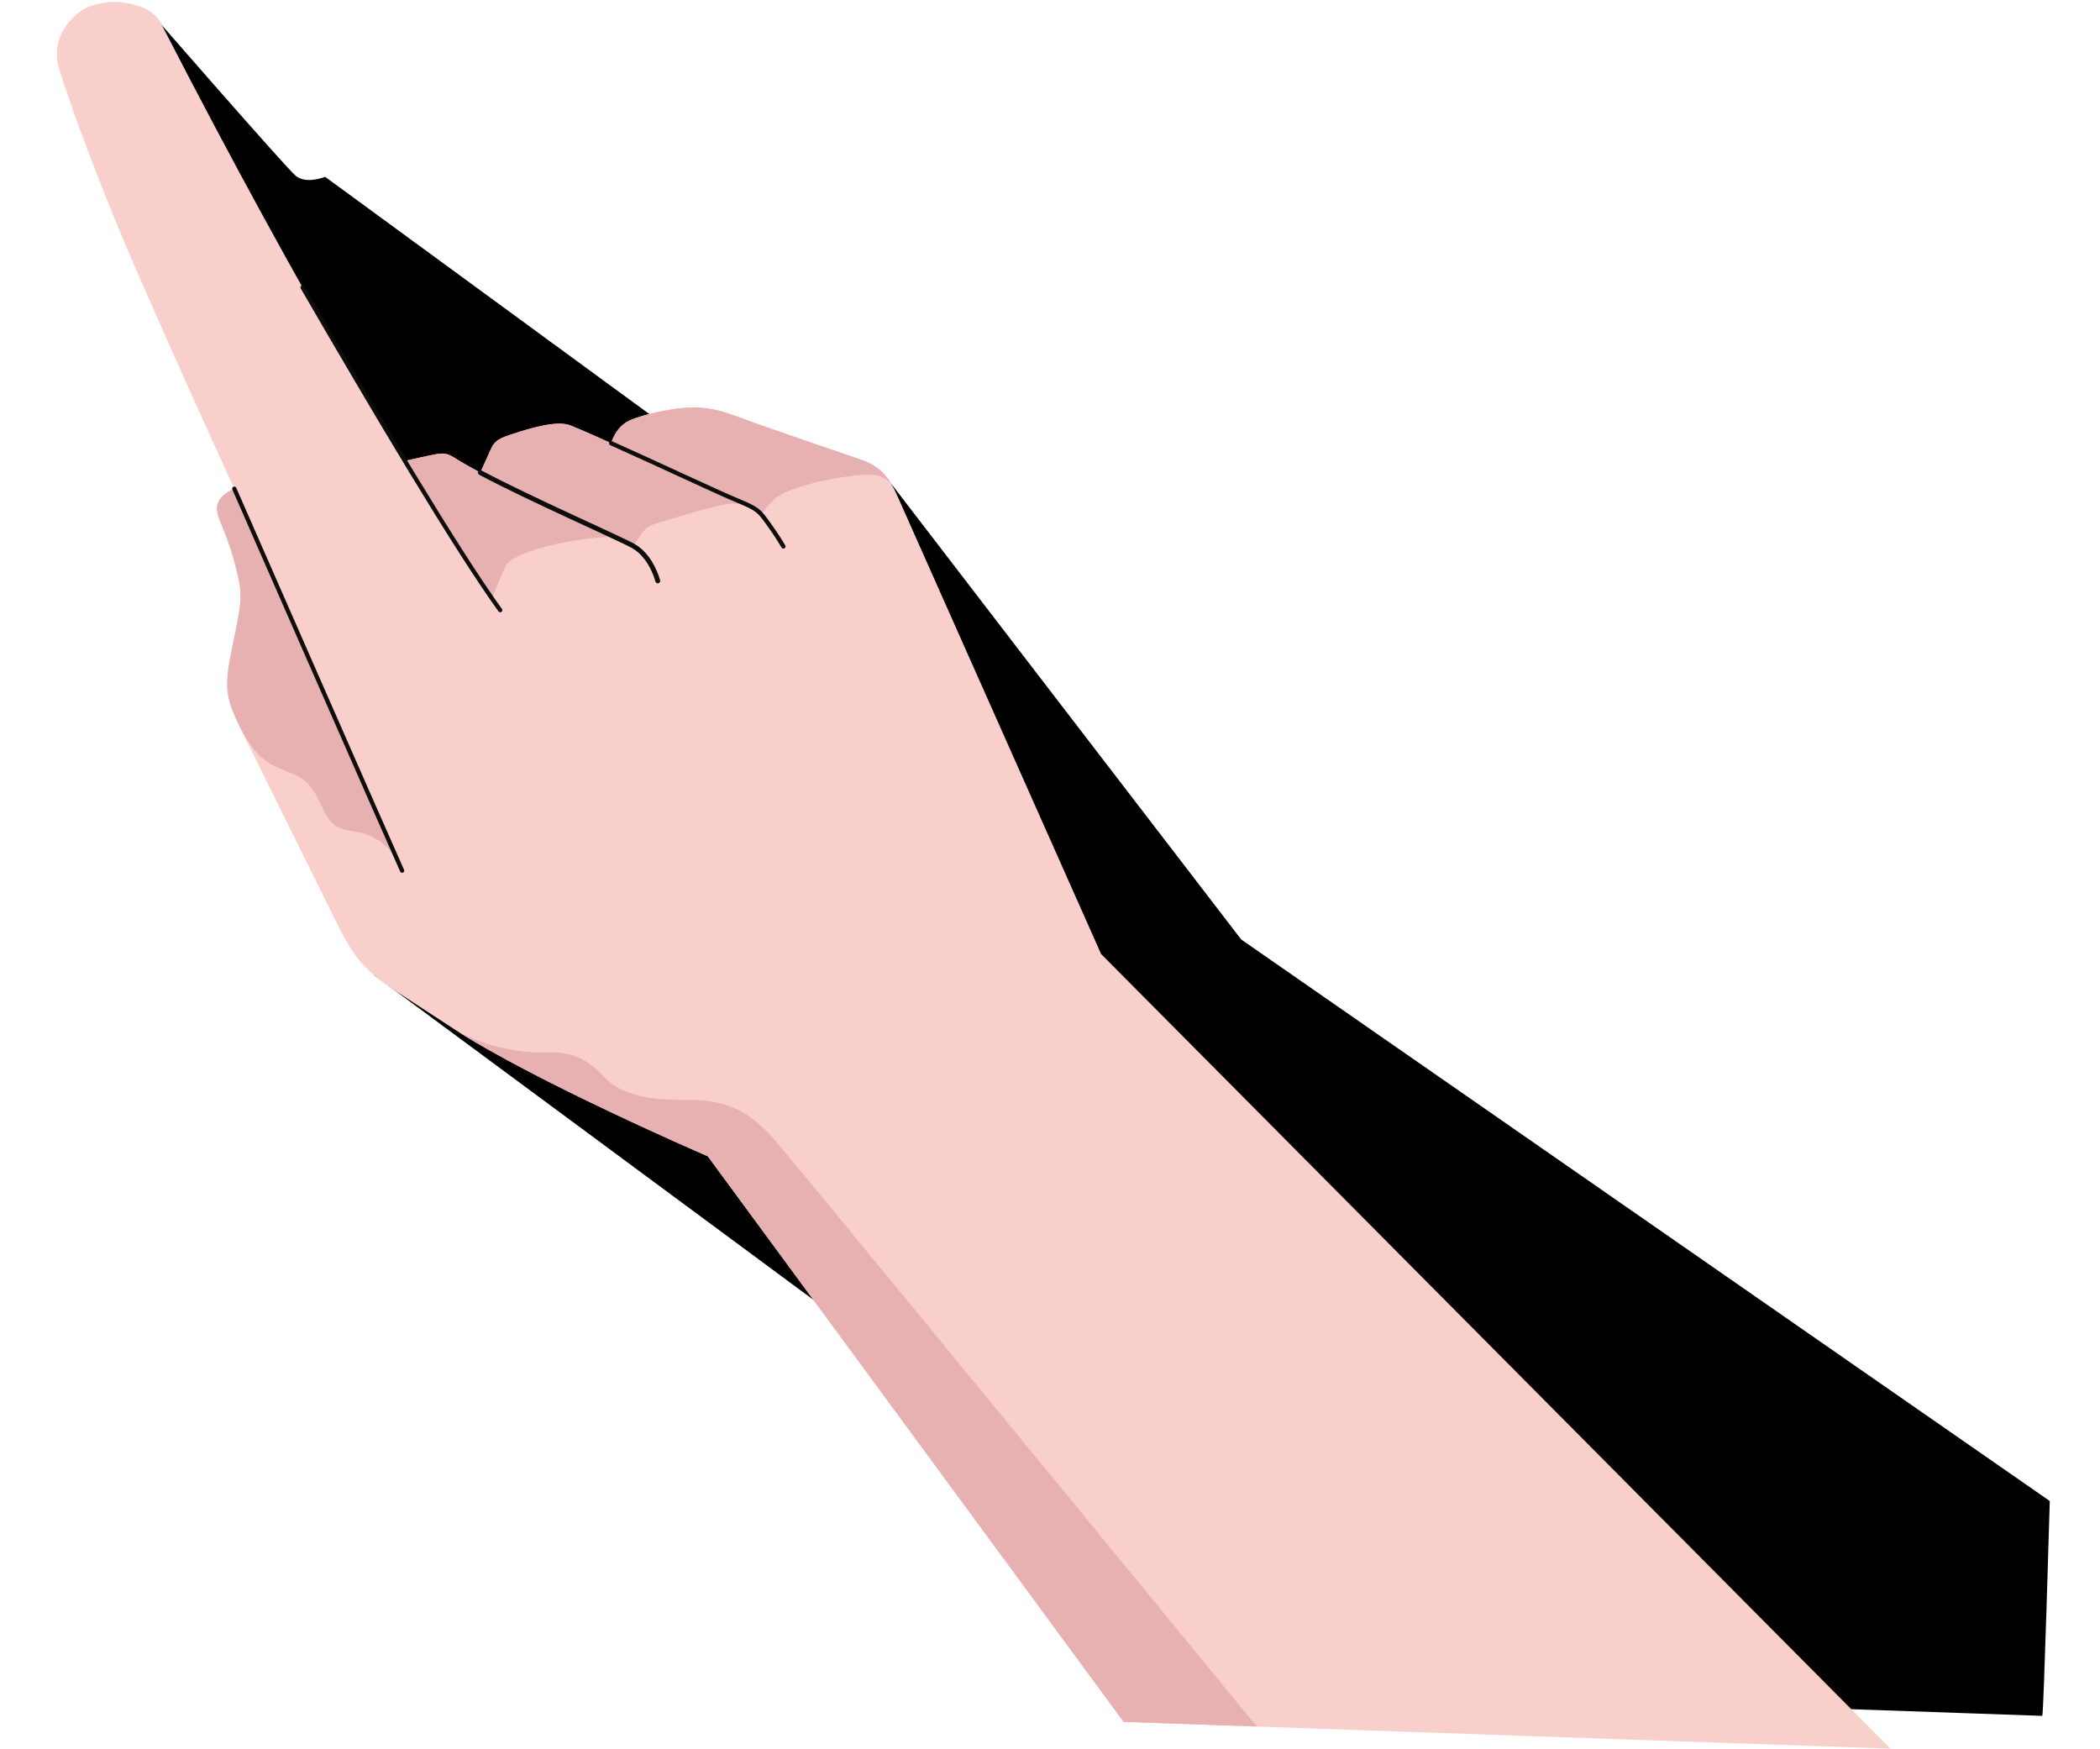
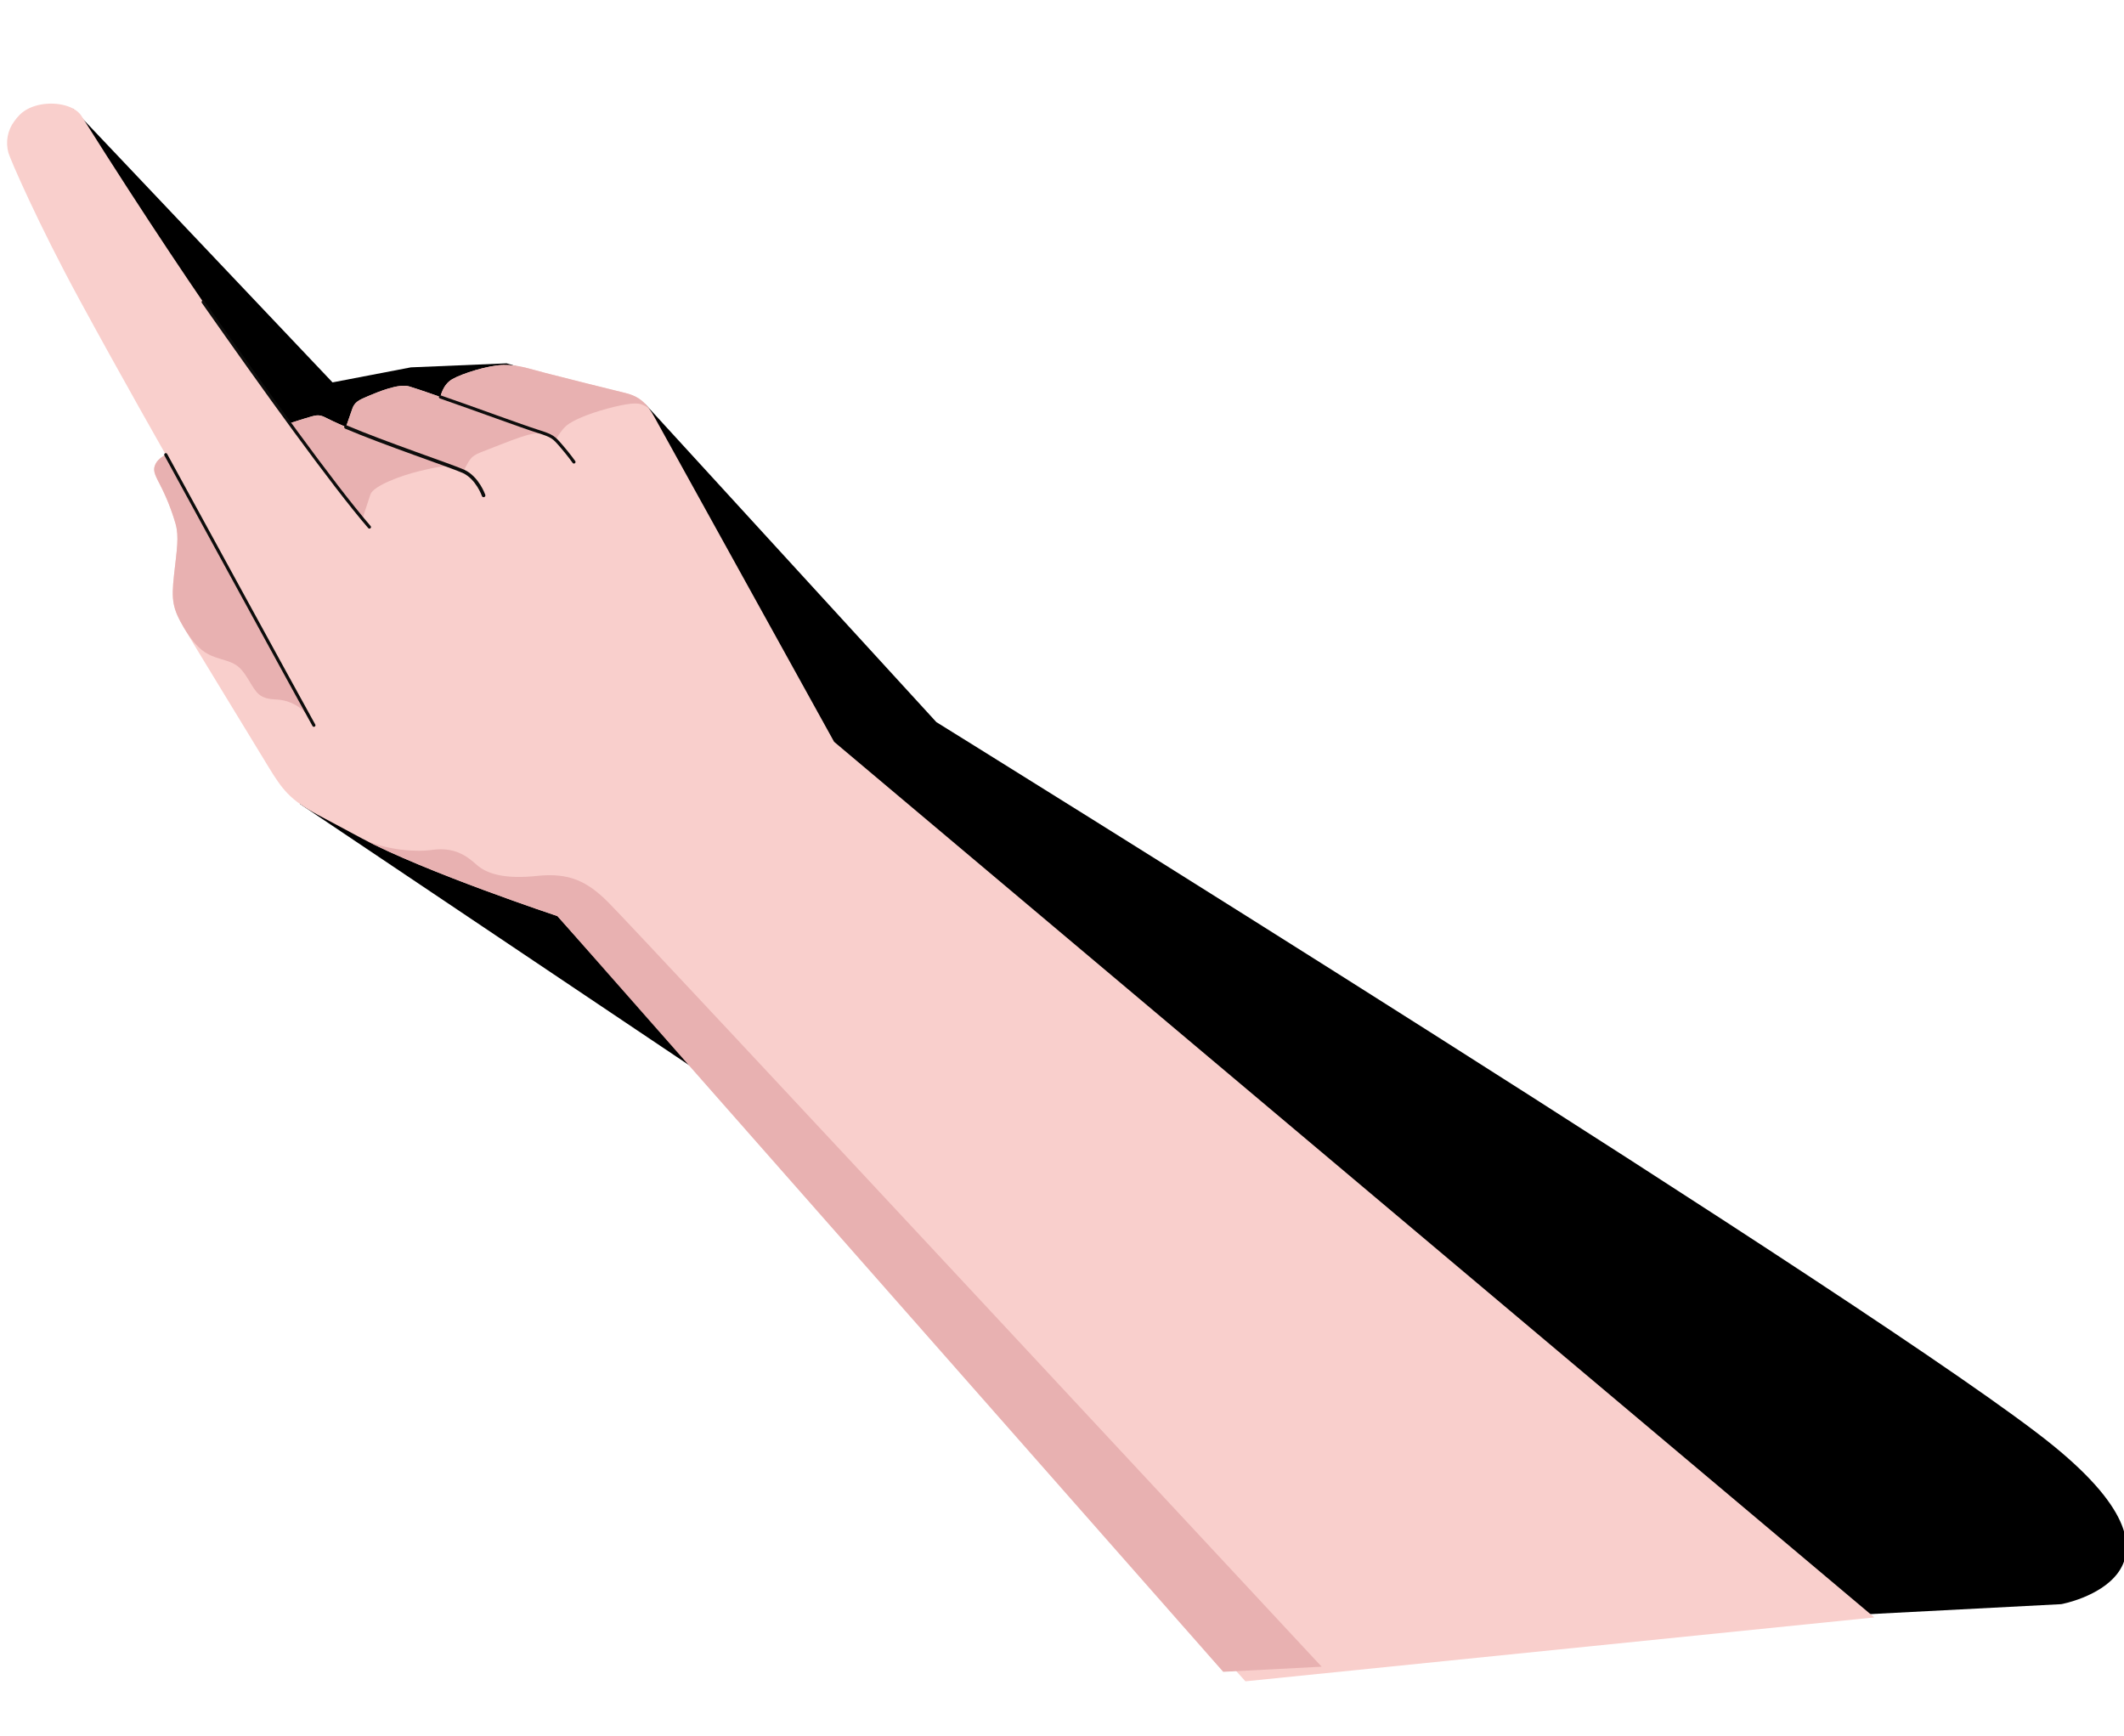
- <svg xmlns="http://www.w3.org/2000/svg" width="991.639" height="825.682" viewBox="0 0 991.639 825.682">
-   <g id="Pointhand" transform="translate(-9124.667 -738.613) rotate(2)">
-     <path id="Path_639" data-name="Path 639" d="M9210.935,422.193s66.472,71.209,71.552,75.177,13.9,0,13.9,0l184.3,125.216,87.932,10.318,172.643,209.253,390.835,251.654s.634,101.51,0,101.51H9713.154v-60.845L9332.715,873.293l-21.339-199.12Z" transform="translate(4.857 0.437)" />
+ <svg xmlns="http://www.w3.org/2000/svg" width="1356.986" height="1108.785" viewBox="0 0 1356.986 1108.785">
+   <g id="Pointhand" transform="matrix(0.999, -0.052, 0.052, 0.999, -9181.96, 126.316)">
+     <path id="Path_639" data-name="Path 639" d="M9210.935,422.193l156.48,183.284,50.45-6.986,61.211.624,87.1,30.606,175.077,212.436s590.424,410.024,688.133,498.315.634,101.51,0,101.51h-418.937v-60.845L9332.715,873.293l-21.339-199.12Z" transform="translate(4.857 0.437)" />
    <g id="Group_156" data-name="Group 156" transform="translate(9172.614 418.748)">
-       <path id="Path_640" data-name="Path 640" d="M10065.865,1213.74H9703.538L9497.98,953.7s-82.65-32.3-122.1-56l0-.009c-13.281-7.971-23.716-14.267-27.9-16.834-16.614-10.2-21.181-16.71-29.665-32.521s-42.236-77.971-48.88-90.723-7.292-17.992-4.637-34.2,4.544-24.086,2.672-32.522a138.953,138.953,0,0,0-8.773-25.823c-3.316-7.157-3.916-9.455-2.015-13s6.829-5.6,6.829-5.6-25.56-50.781-49.752-101.4-39.686-92.3-40.566-96.267a23.216,23.216,0,0,1,4.752-19.955,32.855,32.855,0,0,1,3.606-3.887c7.172-6.612,20.161-7.675,29.555-4.474,4.449,1.513,8.1,3.984,9.943,7.283,76.692,137.074,122.515,202.791,122.515,202.791s9.876-2.652,14.424-3.662,6.095-.316,10.079,2.011,11.289,5.912,11.289,5.912,2.976-7.34,4.663-11.448,4.213-5.272,10.564-7.55,19.834-7.179,26.526-4.761,19.507,7.733,19.507,7.733,1.715-7.662,8.1-10.934,23.663-7.8,33.187-7.365,14.414,2.646,26.611,6.528,41.966,12.9,50.142,15.366c6.52,1.967,10.909,4.914,14.812,10.948l0,.008a49.369,49.369,0,0,1,2.9,5.246c4.7,9.715,103.876,213.171,103.876,213.171Z" transform="translate(-9172.614 -418.748)" fill="#f9cfcc" />
+       <path id="Path_640" data-name="Path 640" d="M10314.65,1444.673,9911.4,1464.534,9497.98,953.7s-82.65-32.3-122.1-56l0-.009c-13.281-7.971-23.716-14.267-27.9-16.834-16.614-10.2-21.181-16.71-29.665-32.521s-42.236-77.971-48.88-90.723-7.292-17.992-4.637-34.2,4.544-24.086,2.672-32.522a138.953,138.953,0,0,0-8.773-25.823c-3.316-7.157-3.916-9.455-2.015-13s6.829-5.6,6.829-5.6-25.56-50.781-49.752-101.4-39.686-92.3-40.566-96.267a23.216,23.216,0,0,1,4.752-19.955,32.855,32.855,0,0,1,3.606-3.887c7.172-6.612,20.161-7.675,29.555-4.474,4.449,1.513,8.1,3.984,9.943,7.283,76.692,137.074,122.515,202.791,122.515,202.791s9.876-2.652,14.424-3.662,6.095-.316,10.079,2.011,11.289,5.912,11.289,5.912,2.976-7.34,4.663-11.448,4.213-5.272,10.564-7.55,19.834-7.179,26.526-4.761,19.507,7.733,19.507,7.733,1.715-7.662,8.1-10.934,23.663-7.8,33.187-7.365,14.414,2.646,26.611,6.528,41.966,12.9,50.142,15.366c6.52,1.967,10.909,4.914,14.812,10.948l0,.008a49.369,49.369,0,0,1,2.9,5.246c4.7,9.715,103.876,213.171,103.876,213.171Z" transform="translate(-9172.614 -418.748)" fill="#f9cfcc" />
      <path id="Path_641" data-name="Path 641" d="M9254.176,620.856l83.357,173.389A26.849,26.849,0,0,0,9316.9,780.7c-11.344-1.075-12.574-4.5-17.715-14.117s-8.753-10.785-16.79-13.632-14.257-5.892-22.293-20.96c-6.645-12.76-7.292-17.992-4.637-34.2s4.544-24.086,2.672-32.522a138.953,138.953,0,0,0-8.773-25.823c-3.316-7.157-3.916-9.455-2.015-13S9254.176,620.856,9254.176,620.856Z" transform="translate(-9163.278 -393.13)" fill="#e8b1b1" />
      <path id="Path_642" data-name="Path 642" d="M9554.24,612.9a16.732,16.732,0,0,0-4.622-3.045c-3.045-1.41-8.964-1.346-22.11,1.447s-22.614,6.527-26.5,9.358-7.6,9-7.6,9c-2.812-3.279-8.332-5.1-12.961-4.849S9468.4,627.23,9457.263,631s-15.618,4.673-18.238,7.339-5.376,8.226-5.376,8.226-4.164-1.94-7.232-3.255-10.407-.377-21.312,1.687-29.369,7.654-31.611,13.181-5.618,14.692-5.618,14.692l-43.541-62.755s9.876-2.652,14.424-3.662,6.095-.316,10.079,2.011,11.289,5.912,11.289,5.912,2.976-7.34,4.663-11.448,4.213-5.272,10.564-7.55,19.834-7.179,26.526-4.761,19.507,7.733,19.507,7.733,1.715-7.662,8.1-10.934,23.663-7.8,33.187-7.365,14.414,2.646,26.611,6.528,41.966,12.9,50.142,15.366C9545.948,603.918,9550.338,606.864,9554.24,612.9Z" transform="translate(-9153.383 -398.305)" fill="#e8b1b1" />
-       <path id="Path_643" data-name="Path 643" d="M9743.626,1159.861h-62.954L9475.114,899.823s-82.65-32.3-122.1-56l0-.009c11.542,6.928,30.813,10.794,44.616,9.646s21.329,4.632,27.577,10.882,17.558,10.33,38.309,9.2,31.908,5.314,44.29,18.969C9525.921,912.491,9743.626,1159.861,9743.626,1159.861Z" transform="translate(-9149.749 -364.869)" fill="#e8b1b1" />
+       <path id="Path_643" data-name="Path 643" d="M9937.621,1403.865h-62.954L9475.114,899.823s-82.65-32.3-122.1-56l0-.009c11.542,6.928,30.813,10.794,44.616,9.646s21.329,4.632,27.577,10.882,17.558,10.33,38.309,9.2,31.908,5.314,44.29,18.969C9525.921,912.491,9937.621,1403.865,9937.621,1403.865Z" transform="translate(-9149.749 -364.869)" fill="#e8b1b1" />
      <path id="Path_644" data-name="Path 644" d="M9253.287,620.856s78.777,163.918,85.486,177.469" transform="translate(-9162.39 -393.13)" fill="none" stroke="#0d0d0c" stroke-linecap="round" stroke-linejoin="round" stroke-width="2" />
      <path id="Path_645" data-name="Path 645" d="M9278.945,535.565c35.975,57.385,76.721,120.9,98.578,149.025" transform="translate(-9159.138 -403.941)" fill="none" stroke="#0d0d0c" stroke-linecap="round" stroke-linejoin="round" stroke-width="2" />
      <path id="Path_646" data-name="Path 646" d="M9356.1,610.516c23.469,11.51,67.135,28.8,73.522,32.189,8.754,4.648,11.994,15.99,11.994,15.99" transform="translate(-9149.356 -394.441)" fill="none" stroke="#0d0d0c" stroke-linecap="round" stroke-linejoin="round" stroke-width="2.278" />
      <path id="Path_647" data-name="Path 647" d="M9410.469,596.293c21.674,8.785,51.095,21.46,60.741,25.045s10.179,4.422,14.788,10.34,7.449,10.495,7.449,10.495" transform="translate(-9142.465 -396.244)" fill="none" stroke="#0d0d0c" stroke-linecap="round" stroke-linejoin="round" stroke-width="2.023" />
    </g>
  </g>
</svg>
